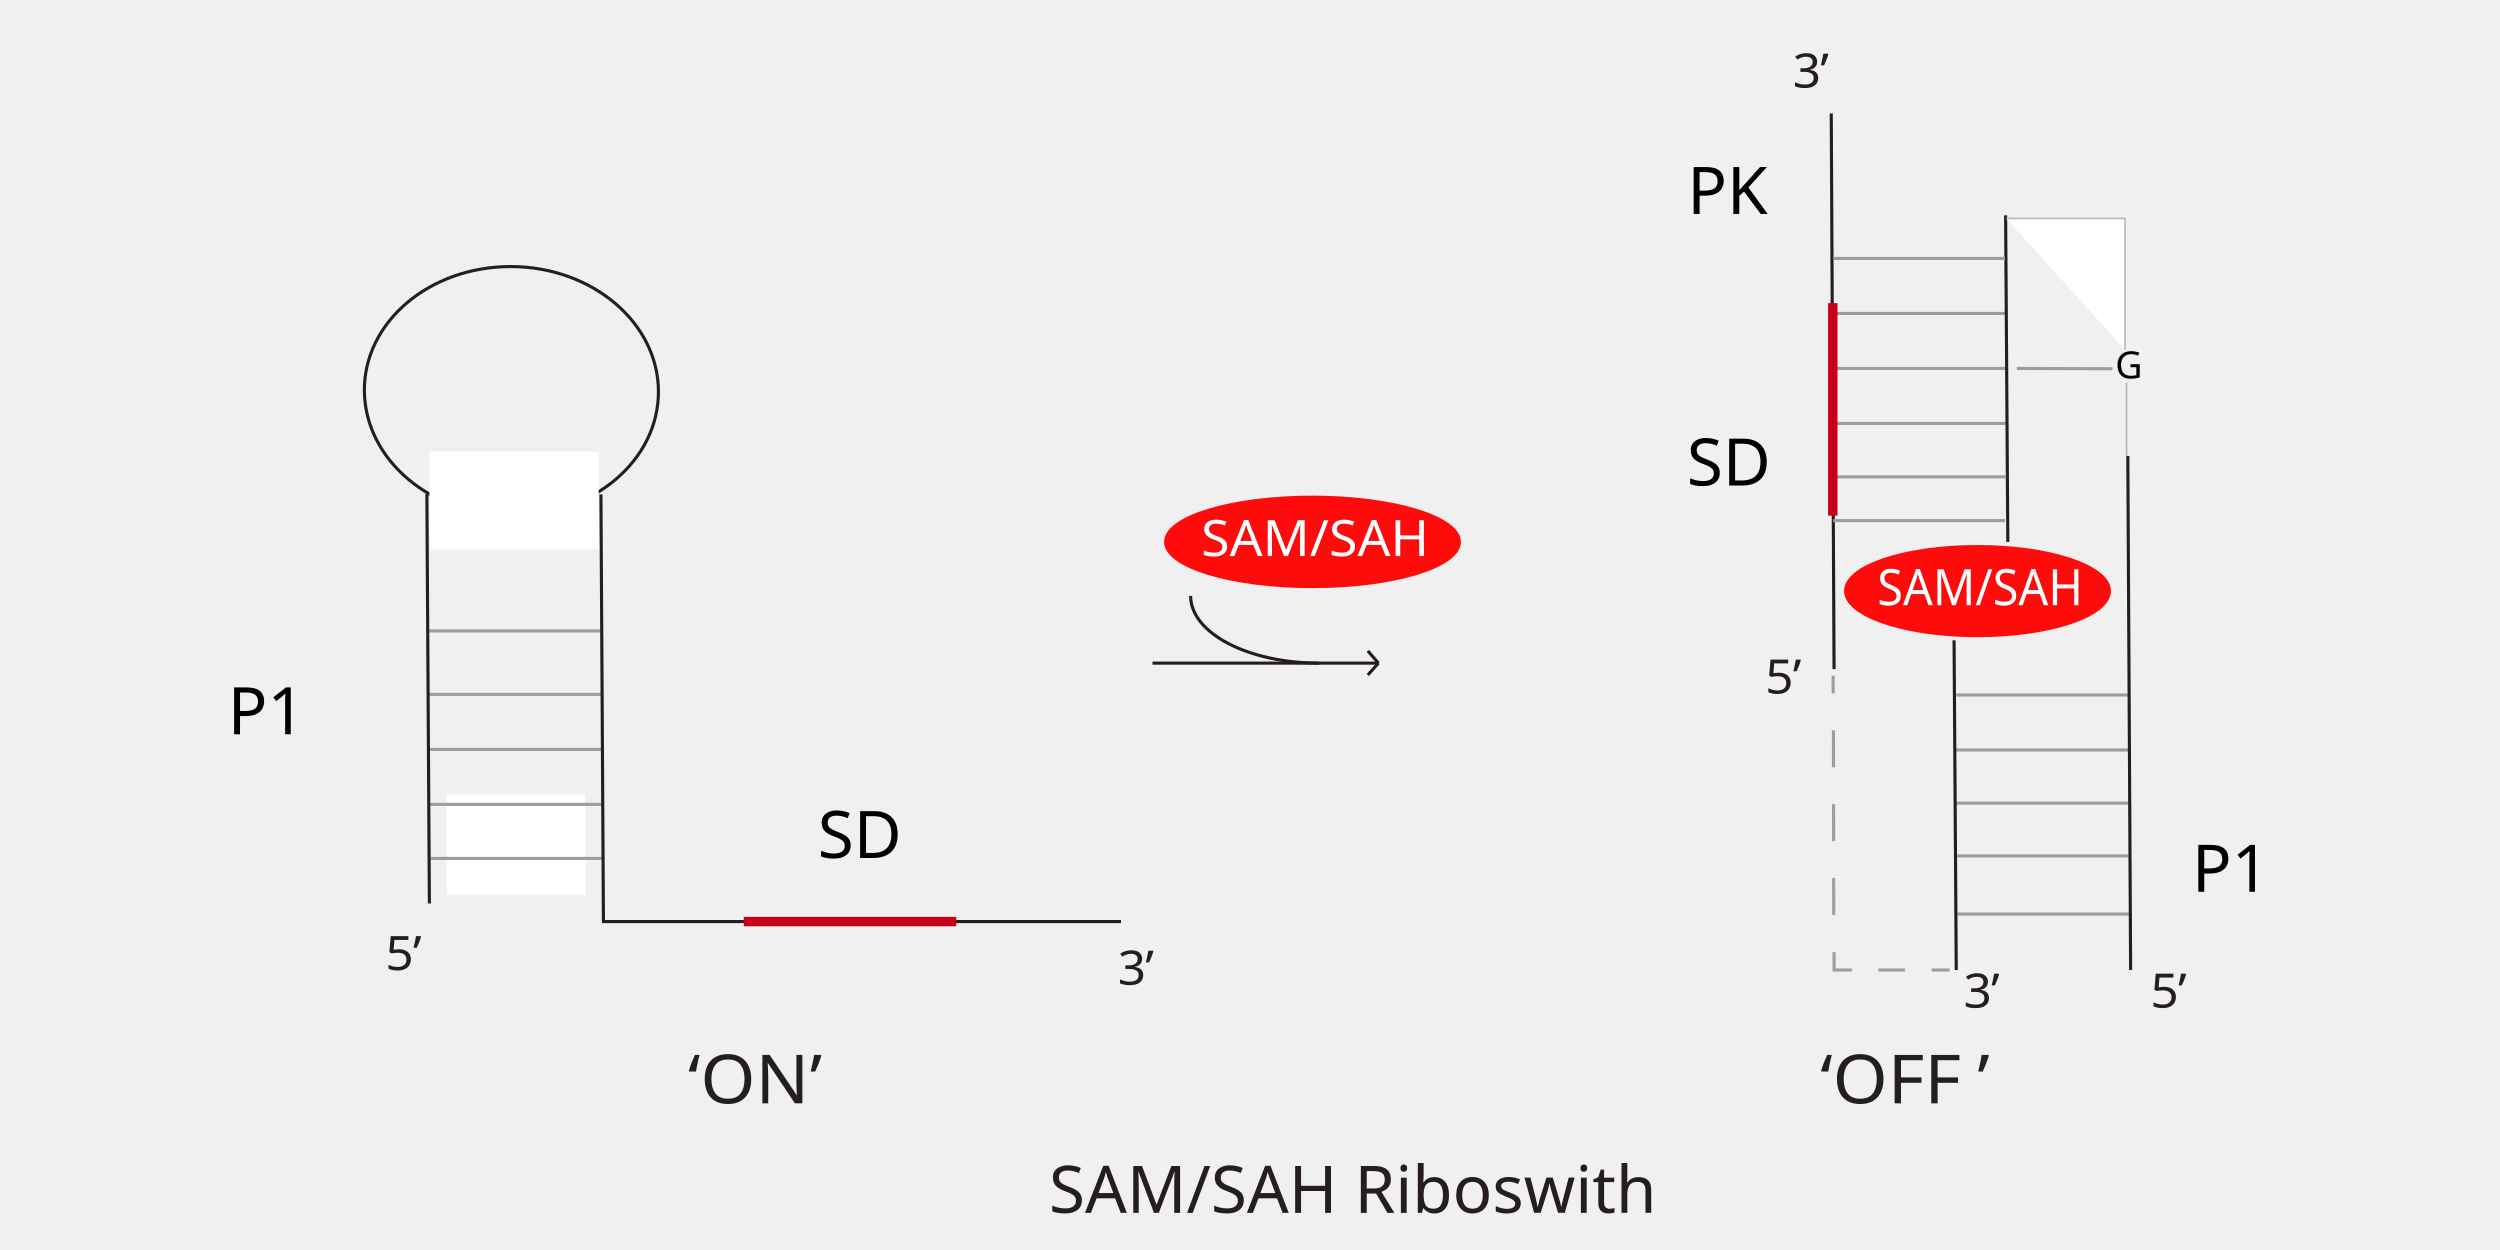
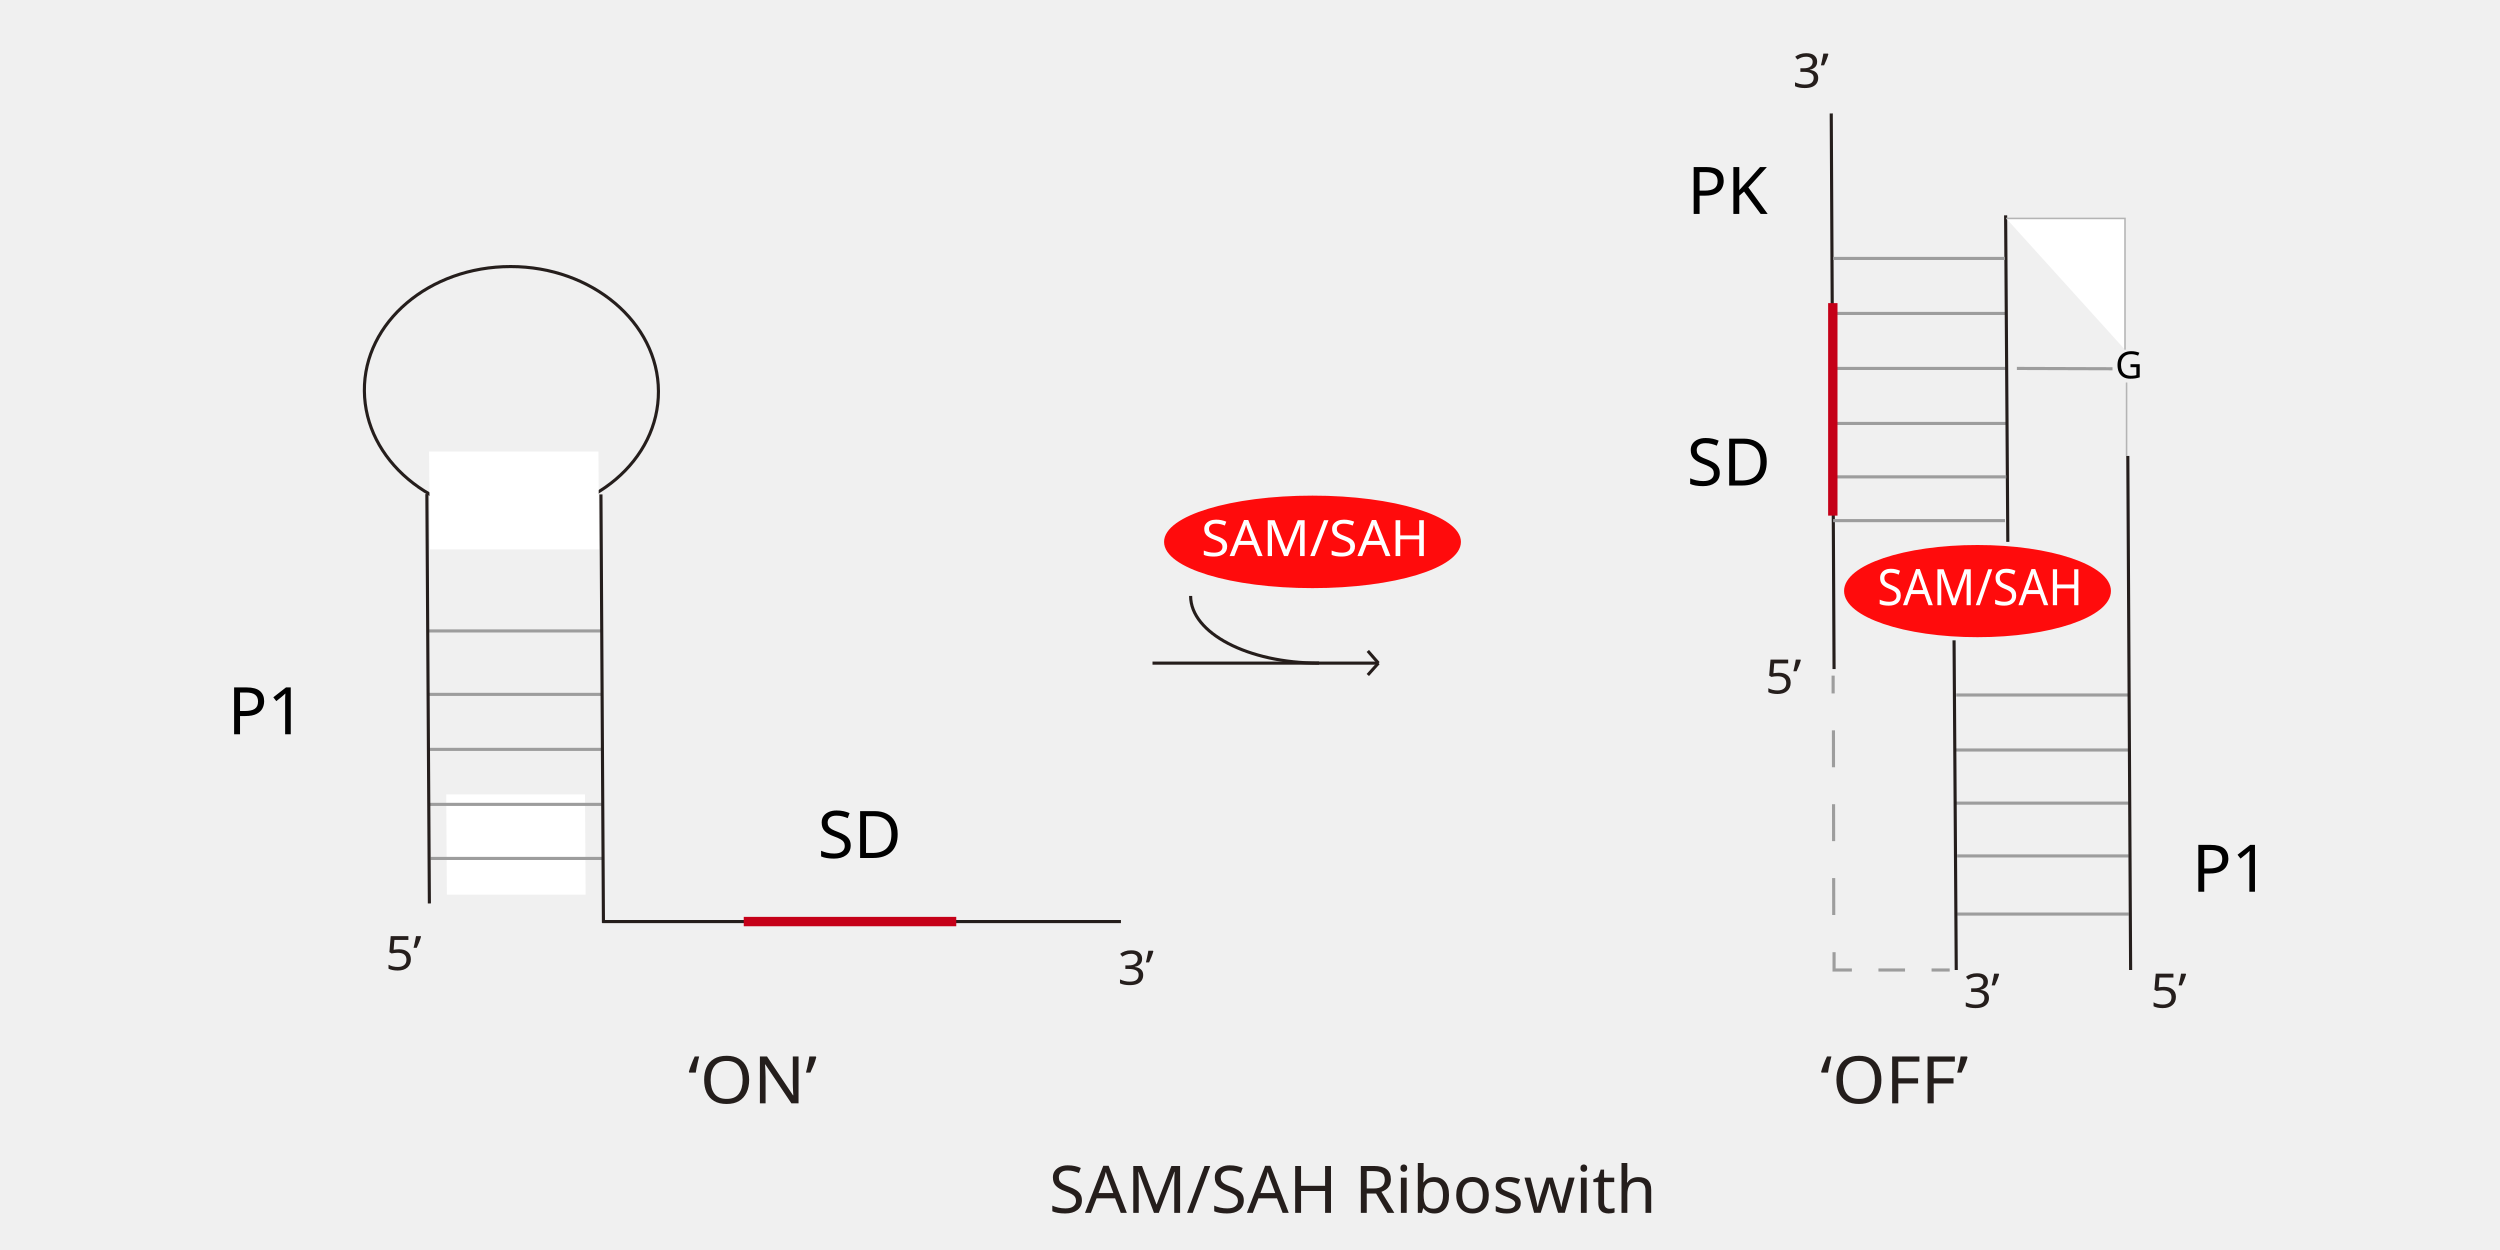
<svg xmlns="http://www.w3.org/2000/svg" version="1.1" id="图层_1" x="0px" y="0px" viewBox="0 0 800 400" style="enable-background:new 0 0 800 400;" xml:space="preserve">
  <style type="text/css">
	.st0{fill:none;stroke:#9D9D9D;}
	.st1{fill:#FFFFFF;stroke:#FFFFFF;}
	.st2{fill:none;stroke:#251E1C;}
	.st3{fill:#FFFFFF;}
	.st4{fill:none;stroke:#251D1B;stroke-miterlimit:10;}
	.st5{fill:#FF0B0C;stroke:#FF0B0C;stroke-miterlimit:10;}
	.st6{font-family:'ArialMT';}
	.st7{font-size:16.1px;}
	.st8{fill:none;stroke:#9D9D9D;stroke-dasharray:11.82,11.82;}
	.st9{fill:none;stroke:#9D9D9D;stroke-dasharray:8.51,8.51;}
	.st10{font-size:12px;}
	.st11{fill:#FFFFFF;stroke:#B4B4B4;stroke-width:0.5;stroke-miterlimit:10;}
	.st12{fill:none;stroke:#B4B4B4;stroke-width:0.5;stroke-miterlimit:10;}
	.st13{fill:none;stroke:#C50018;stroke-width:3;stroke-miterlimit:10;}
	.st14{font-size:21px;}
	.st15{fill:#251E1C;}
	.st16{font-size:15.21px;}
	.st17{letter-spacing:-1;}
	.st18{fill:#241E1C;}
- 	.st19{font-size:21.72px;}
</style>
  <line class="st0" x1="626.3" y1="273.9" x2="681.2" y2="273.9" />
  <line class="st0" x1="625.8" y1="257" x2="681.2" y2="257" />
  <line class="st0" x1="625.4" y1="240" x2="681.3" y2="240" />
  <line class="st0" x1="626.3" y1="292.5" x2="681.2" y2="292.5" />
  <line class="st0" x1="626" y1="222.4" x2="681" y2="222.4" />
  <polygon class="st1" points="186.9,285.8 143.5,285.8 143.3,254.7 186.7,254.7 " />
  <line class="st0" x1="137.6" y1="257.4" x2="192.6" y2="257.4" />
  <line class="st0" x1="137.8" y1="274.7" x2="192.8" y2="274.7" />
  <path class="st2" d="M210.7,125.2c0.1,22-20.8,39.8-46.8,39.8s-47.1-17.9-47.3-39.9s20.8-39.8,46.8-39.8S210.6,103.2,210.7,125.2z" />
  <line class="st0" x1="137.2" y1="239.8" x2="192.6" y2="239.8" />
  <line class="st0" x1="136.6" y1="201.9" x2="192.5" y2="201.9" />
  <line class="st0" x1="136.8" y1="222.2" x2="192.7" y2="222.2" />
  <line class="st2" x1="136.6" y1="158.1" x2="137.4" y2="289.1" />
  <line class="st2" x1="192.3" y1="158.2" x2="193.1" y2="295.3" />
  <polygon class="st3" points="191.7,175.8 137.6,175.8 137.3,144.5 191.5,144.5 " />
  <line class="st2" x1="192.7" y1="294.9" x2="358.7" y2="294.9" />
  <line class="st4" x1="368.8" y1="212.2" x2="441.1" y2="212.2" />
  <line class="st4" x1="437.7" y1="216" x2="441.1" y2="212.2" />
  <line class="st4" x1="437.7" y1="208.3" x2="441.1" y2="212.2" />
  <path class="st4" d="M381,190.7c0,11.9,18.4,21.5,41.1,21.5" />
  <path class="st5" d="M467,173.4c0,7.9-21,14.3-47,14.3s-47-6.4-47-14.3s21-14.3,47-14.3S467,165.6,467,173.4z" />
-   <text transform="matrix(1.03 0 0 1 384.3655 177.9452)" class="st3 st6 st7">SAM/SAH</text>
+   <text transform="matrix(1.03 0 0 1 384.3652 177.9453)" class="st3 st6 st7">SAM/SAH</text>
  <path class="st5" d="M675,189.1c0,7.9-18.9,14.3-42.2,14.3s-42.2-6.4-42.2-14.3s18.9-14.2,42.2-14.2S675,181.3,675,189.1z" />
-   <text transform="matrix(0.93 0 0 1 600.7346 193.6551)" class="st3 st6 st7">SAM/SAH</text>
+   <text transform="matrix(0.93 0 0 1 600.7344 193.6553)" class="st3 st6 st7">SAM/SAH</text>
  <line class="st2" x1="625.3" y1="204.9" x2="626" y2="310.4" />
  <line class="st2" x1="680.9" y1="145.9" x2="681.8" y2="310.4" />
  <line class="st0" x1="587" y1="135.5" x2="642" y2="135.5" />
  <line class="st0" x1="586.6" y1="117.9" x2="642" y2="117.9" />
  <line class="st0" x1="586.2" y1="100.3" x2="642" y2="100.3" />
  <line class="st2" x1="586" y1="36.3" x2="586.9" y2="214.1" />
  <line class="st2" x1="641.8" y1="68.9" x2="642.5" y2="173.4" />
  <line class="st0" x1="587" y1="152.6" x2="642" y2="152.6" />
  <line class="st0" x1="586.6" y1="166.6" x2="641.6" y2="166.6" />
  <line class="st0" x1="586.6" y1="82.7" x2="641.6" y2="82.7" />
  <line class="st0" x1="586.6" y1="216.2" x2="586.6" y2="221.9" />
  <line class="st8" x1="586.7" y1="233.7" x2="586.8" y2="298.8" />
  <polyline class="st0" points="586.9,304.7 586.9,310.4 592.6,310.4 " />
  <line class="st9" x1="601.1" y1="310.4" x2="613.9" y2="310.4" />
  <line class="st0" x1="618.1" y1="310.4" x2="623.9" y2="310.4" />
  <text transform="matrix(1 0 0 1 676.865 121.065)" class="st6 st10">G</text>
  <polyline class="st11" points="642,69.9 680,69.9 680,111.9 " />
  <line class="st12" x1="680.5" y1="122.4" x2="680.5" y2="145.9" />
  <line class="st13" x1="238" y1="294.9" x2="306" y2="294.9" />
  <text transform="matrix(1 0 0 1 72.885 234.975)" class="st6 st14">P1</text>
  <text transform="matrix(1 0 0 1 701.435 285.365)" class="st6 st14">P1</text>
  <text transform="matrix(1 0 0 1 539.945 68.455)" class="st6 st14">PK</text>
  <text transform="matrix(1 0 0 1 261.675 274.555)" class="st6 st14">SD</text>
  <text transform="matrix(1 0 0 1 539.775 155.365)" class="st6 st14">SD</text>
  <line class="st13" x1="586.5" y1="97" x2="586.5" y2="165" />
  <line class="st0" x1="645.4" y1="117.9" x2="676" y2="118" />
  <text transform="matrix(1 0 0 1 335.6644 388.1097)" class="st15 st6 st14">SAM/SAH Riboswith</text>
  <g>
-     <text transform="matrix(1.04 0 0 1 123.3371 310.4148)" class="st15 st6 st16">5</text>
-     <text transform="matrix(1.04 0 0 1 132.1477 310.4148)" class="st15 st6 st16 st17">’</text>
+     <text transform="matrix(1.04 0 0 1 123.3369 310.415)" class="st15 st6 st16">5</text>
+     <text transform="matrix(1.04 0 0 1 132.1475 310.415)" class="st15 st6 st16 st17">’</text>
  </g>
  <g>
-     <text transform="matrix(1.04 0 0 1 357.6816 315.0945)" class="st15 st6 st16">3</text>
-     <text transform="matrix(1.04 0 0 1 366.4911 315.0945)" class="st15 st6 st16 st17">’</text>
+     <text transform="matrix(1.04 0 0 1 357.6816 315.0947)" class="st15 st6 st16">3</text>
+     <text transform="matrix(1.04 0 0 1 366.4912 315.0947)" class="st15 st6 st16 st17">’</text>
  </g>
  <g>
-     <text transform="matrix(1.04 0 0 1 220.1742 353.0707)" class="st18 st6 st19">‘ON</text>
-     <text transform="matrix(1.04 0 0 1 259.1244 353.0707)" class="st18 st6 st19 st17">’</text>
+     <text transform="matrix(1.04 0 0 1 220.1738 353.0703)" class="st18 st6 st14">‘ON’</text>
  </g>
  <g>
-     <text transform="matrix(1.04 0 0 1 582.4945 353.0707)" class="st18 st6 st19">‘OFF</text>
-     <text transform="matrix(1.04 0 0 1 632.7347 353.0707)" class="st18 st6 st19 st17">’</text>
+     <text transform="matrix(1.04 0 0 1 582.4941 353.0703)" class="st18 st6 st14">‘OFF’</text>
  </g>
  <g>
-     <text transform="matrix(1.04 0 0 1 573.6852 28.0227)" class="st15 st6 st16">3</text>
-     <text transform="matrix(1.04 0 0 1 582.4948 28.0227)" class="st15 st6 st16 st17">’</text>
+     <text transform="matrix(1.04 0 0 1 573.6855 28.0225)" class="st15 st6 st16">3</text>
+     <text transform="matrix(1.04 0 0 1 582.4951 28.0225)" class="st15 st6 st16 st17">’</text>
  </g>
  <g>
-     <text transform="matrix(1.04 0 0 1 628.3298 322.4431)" class="st15 st6 st16">3</text>
-     <text transform="matrix(1.04 0 0 1 637.1394 322.4431)" class="st15 st6 st16 st17">’</text>
+     <text transform="matrix(1.04 0 0 1 628.3301 322.4434)" class="st15 st6 st16">3</text>
+     <text transform="matrix(1.04 0 0 1 637.1396 322.4434)" class="st15 st6 st16 st17">’</text>
  </g>
  <g>
-     <text transform="matrix(1.04 0 0 1 564.8748 221.9252)" class="st15 st6 st16">5</text>
-     <text transform="matrix(1.04 0 0 1 573.6853 221.9252)" class="st15 st6 st16 st17">’</text>
+     <text transform="matrix(1.04 0 0 1 564.875 221.9248)" class="st15 st6 st16">5</text>
+     <text transform="matrix(1.04 0 0 1 573.6855 221.9248)" class="st15 st6 st16 st17">’</text>
  </g>
  <g>
-     <text transform="matrix(1.04 0 0 1 688.1503 322.4431)" class="st15 st6 st16">5</text>
-     <text transform="matrix(1.04 0 0 1 696.9609 322.4431)" class="st15 st6 st16 st17">’</text>
+     <text transform="matrix(1.04 0 0 1 688.1504 322.4434)" class="st15 st6 st16">5</text>
+     <text transform="matrix(1.04 0 0 1 696.9609 322.4434)" class="st15 st6 st16 st17">’</text>
  </g>
</svg>
